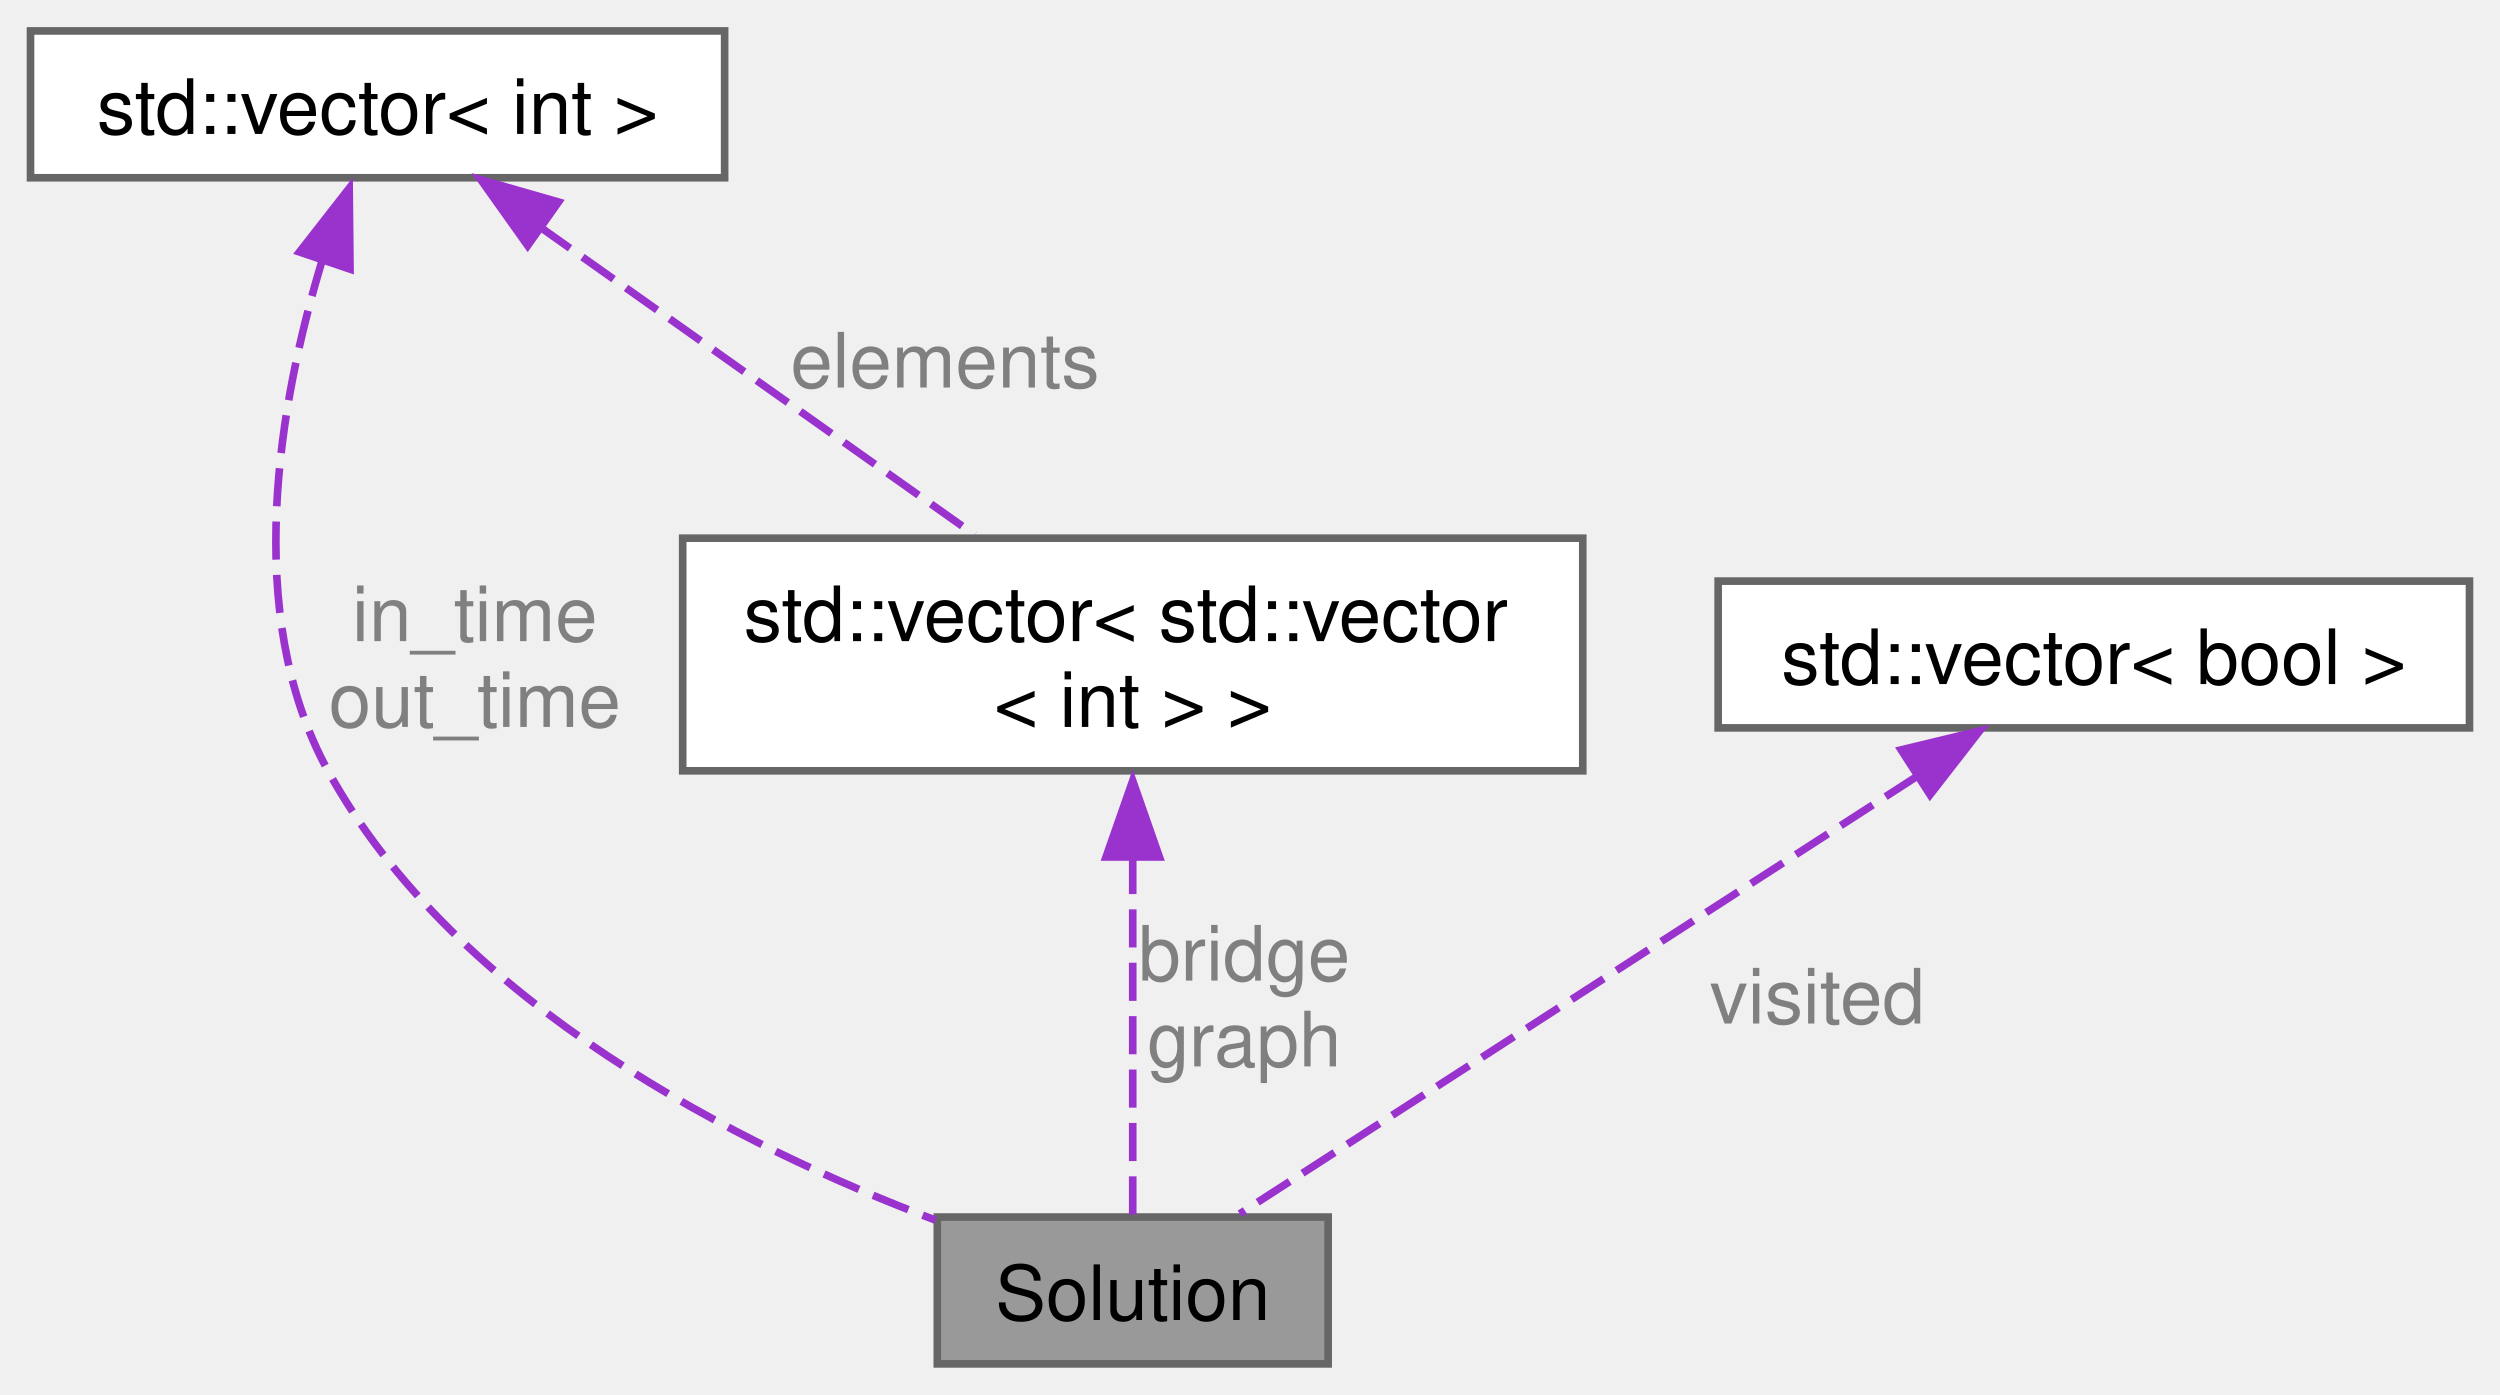
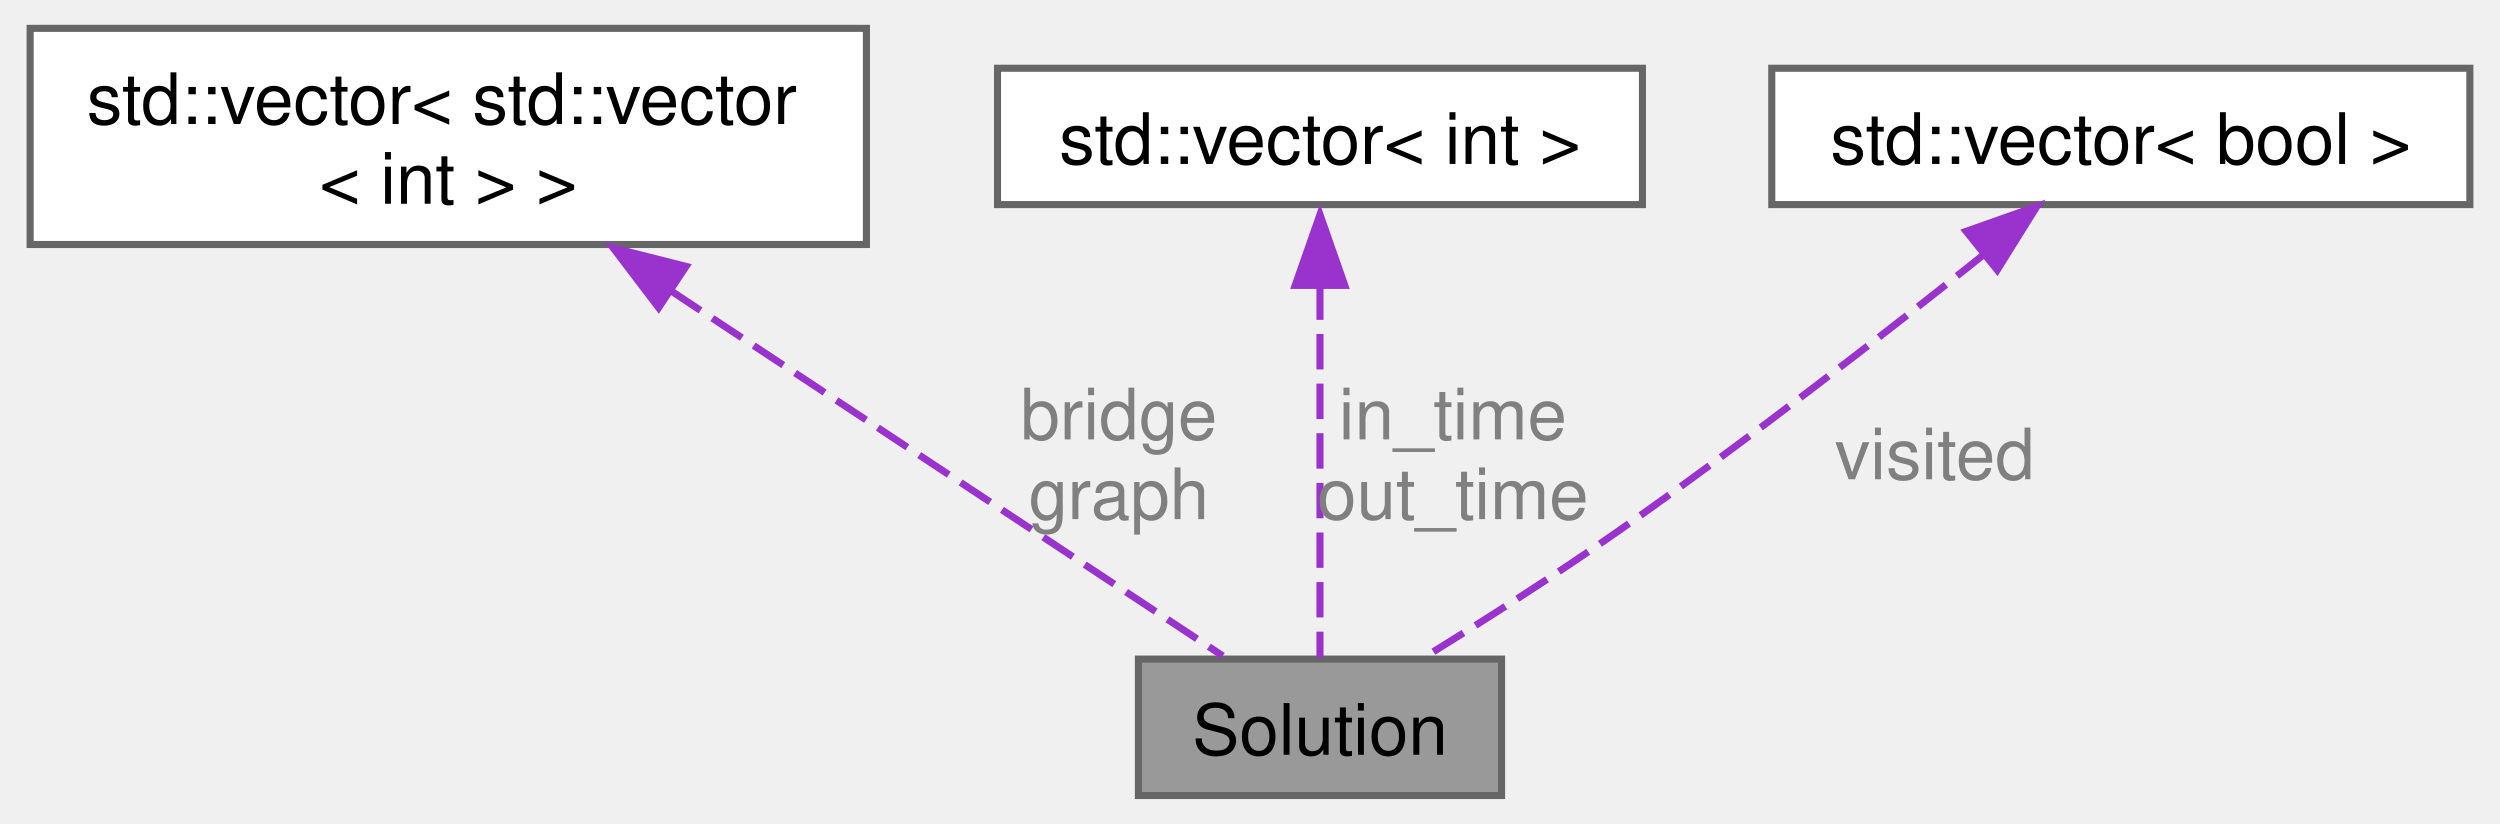
- <svg xmlns="http://www.w3.org/2000/svg" xmlns:xlink="http://www.w3.org/1999/xlink" width="328pt" height="183pt" viewBox="0.00 0.00 327.75 182.75">
-   <g id="graph0" class="graph" transform="scale(1 1) rotate(0) translate(4 178.75)">
+ <svg xmlns="http://www.w3.org/2000/svg" xmlns:xlink="http://www.w3.org/1999/xlink" width="352pt" height="116pt" viewBox="0.00 0.00 352.25 116.25">
+   <g id="graph0" class="graph" transform="scale(1 1) rotate(0) translate(4 112.25)">
    <g id="Node000001" class="node">
      <g id="a_Node000001">
        <a xlink:title=" ">
-           <polygon fill="#999999" stroke="#666666" points="170.12,-19.25 118.88,-19.25 118.88,0 170.12,0 170.12,-19.25" />
-           <text text-anchor="middle" x="144.5" y="-5.75" font-family="Helvetica,sans-Serif" font-size="10.00">Solution</text>
+           <polygon fill="#999999" stroke="#666666" points="207.62,-19.25 156.38,-19.25 156.38,0 207.62,0 207.62,-19.25" />
+           <text text-anchor="middle" x="182" y="-5.75" font-family="Helvetica,sans-Serif" font-size="10.00">Solution</text>
        </a>
      </g>
    </g>
    <g id="Node000002" class="node">
      <g id="a_Node000002">
        <a target="_blank" xlink:href="http://en.cppreference.com/w/cpp/container/vector.html" xlink:title=" ">
-           <polygon fill="white" stroke="#666666" points="203.5,-108.25 85.5,-108.25 85.5,-77.75 203.5,-77.75 203.5,-108.25" />
-           <text text-anchor="start" x="93.5" y="-94.75" font-family="Helvetica,sans-Serif" font-size="10.00">std::vector&lt; std::vector</text>
-           <text text-anchor="middle" x="144.5" y="-83.5" font-family="Helvetica,sans-Serif" font-size="10.00">&lt; int &gt; &gt;</text>
+           <polygon fill="white" stroke="#666666" points="118,-108.25 0,-108.25 0,-77.75 118,-77.75 118,-108.25" />
+           <text text-anchor="start" x="8" y="-94.75" font-family="Helvetica,sans-Serif" font-size="10.00">std::vector&lt; std::vector</text>
+           <text text-anchor="middle" x="59" y="-83.5" font-family="Helvetica,sans-Serif" font-size="10.00">&lt; int &gt; &gt;</text>
        </a>
      </g>
    </g>
    <g id="edge1_Node000001_Node000002" class="edge">
      <g id="a_edge1_Node000001_Node000002">
        <a xlink:title=" ">
-           <path fill="none" stroke="#9a32cd" stroke-dasharray="5,2" d="M144.5,-66.59C144.5,-50.52 144.5,-30.74 144.5,-19.52" />
-           <polygon fill="#9a32cd" stroke="#9a32cd" points="141,-66.45 144.5,-76.45 148,-66.45 141,-66.45" />
+           <path fill="none" stroke="#9a32cd" stroke-dasharray="5,2" d="M90.42,-71.21C115.56,-54.58 149.58,-32.07 168.28,-19.7" />
+           <polygon fill="#9a32cd" stroke="#9a32cd" points="88.68,-68.83 82.27,-77.26 92.55,-74.66 88.68,-68.83" />
        </a>
      </g>
-       <text text-anchor="middle" x="159.12" y="-50.25" font-family="Helvetica,sans-Serif" font-size="10.00" fill="grey"> bridge</text>
-       <text text-anchor="middle" x="159.12" y="-39" font-family="Helvetica,sans-Serif" font-size="10.00" fill="grey">graph</text>
+       <text text-anchor="middle" x="153.62" y="-50.25" font-family="Helvetica,sans-Serif" font-size="10.00" fill="grey"> bridge</text>
+       <text text-anchor="middle" x="153.62" y="-39" font-family="Helvetica,sans-Serif" font-size="10.00" fill="grey">graph</text>
    </g>
    <g id="Node000003" class="node">
      <g id="a_Node000003">
        <a target="_blank" xlink:href="http://en.cppreference.com/w/cpp/container/vector.html" xlink:title=" ">
-           <polygon fill="white" stroke="#666666" points="91,-174.75 0,-174.75 0,-155.5 91,-155.5 91,-174.75" />
-           <text text-anchor="middle" x="45.5" y="-161.25" font-family="Helvetica,sans-Serif" font-size="10.00">std::vector&lt; int &gt;</text>
+           <polygon fill="white" stroke="#666666" points="227.5,-102.62 136.5,-102.62 136.5,-83.38 227.5,-83.38 227.5,-102.62" />
+           <text text-anchor="middle" x="182" y="-89.12" font-family="Helvetica,sans-Serif" font-size="10.00">std::vector&lt; int &gt;</text>
        </a>
      </g>
    </g>
-     <g id="edge3_Node000001_Node000003" class="edge">
-       <g id="a_edge3_Node000001_Node000003">
+     <g id="edge2_Node000001_Node000003" class="edge">
+       <g id="a_edge2_Node000001_Node000003">
        <a xlink:title=" ">
-           <path fill="none" stroke="#9a32cd" stroke-dasharray="5,2" d="M38.28,-144.8C32.68,-126.39 27.61,-98.5 39,-77.75 55.82,-47.11 93.21,-28.46 118.65,-18.84" />
-           <polygon fill="#9a32cd" stroke="#9a32cd" points="35.26,-145.77 41.78,-154.12 41.89,-143.52 35.26,-145.77" />
+           <path fill="none" stroke="#9a32cd" stroke-dasharray="5,2" d="M182,-72.12C182,-55.3 182,-31.97 182,-19.44" />
+           <polygon fill="#9a32cd" stroke="#9a32cd" points="178.5,-71.98 182,-81.98 185.5,-71.98 178.5,-71.98" />
        </a>
      </g>
-       <text text-anchor="middle" x="58.25" y="-94.75" font-family="Helvetica,sans-Serif" font-size="10.00" fill="grey"> in_time</text>
-       <text text-anchor="middle" x="58.25" y="-83.5" font-family="Helvetica,sans-Serif" font-size="10.00" fill="grey">out_time</text>
-     </g>
-     <g id="edge2_Node000002_Node000003" class="edge">
-       <g id="a_edge2_Node000002_Node000003">
-         <a xlink:title=" ">
-           <path fill="none" stroke="#9a32cd" stroke-dasharray="5,2" d="M66.65,-149.15C83.52,-137.19 107.03,-120.54 123.79,-108.67" />
-           <polygon fill="#9a32cd" stroke="#9a32cd" points="65.18,-146.61 59.04,-155.24 69.22,-152.32 65.18,-146.61" />
-         </a>
-       </g>
-       <text text-anchor="middle" x="119.88" y="-128" font-family="Helvetica,sans-Serif" font-size="10.00" fill="grey"> elements</text>
+       <text text-anchor="middle" x="200.75" y="-50.25" font-family="Helvetica,sans-Serif" font-size="10.00" fill="grey"> in_time</text>
+       <text text-anchor="middle" x="200.75" y="-39" font-family="Helvetica,sans-Serif" font-size="10.00" fill="grey">out_time</text>
    </g>
    <g id="Node000004" class="node">
      <g id="a_Node000004">
        <a target="_blank" xlink:href="http://en.cppreference.com/w/cpp/container/vector.html" xlink:title=" ">
-           <polygon fill="white" stroke="#666666" points="319.75,-102.62 221.25,-102.62 221.25,-83.38 319.75,-83.38 319.75,-102.62" />
-           <text text-anchor="middle" x="270.5" y="-89.12" font-family="Helvetica,sans-Serif" font-size="10.00">std::vector&lt; bool &gt;</text>
+           <polygon fill="white" stroke="#666666" points="344.25,-102.62 245.75,-102.62 245.75,-83.38 344.25,-83.38 344.25,-102.62" />
+           <text text-anchor="middle" x="295" y="-89.12" font-family="Helvetica,sans-Serif" font-size="10.00">std::vector&lt; bool &gt;</text>
        </a>
      </g>
    </g>
-     <g id="edge4_Node000001_Node000004" class="edge">
-       <g id="a_edge4_Node000001_Node000004">
+     <g id="edge3_Node000001_Node000004" class="edge">
+       <g id="a_edge3_Node000001_Node000004">
        <a xlink:title=" ">
-           <path fill="none" stroke="#9a32cd" stroke-dasharray="5,2" d="M247.4,-77.08C221.42,-60.3 180.04,-33.58 158.53,-19.68" />
-           <polygon fill="#9a32cd" stroke="#9a32cd" points="245.24,-80.5 255.53,-82.98 249.03,-74.62 245.24,-80.5" />
+           <path fill="none" stroke="#9a32cd" stroke-dasharray="5,2" d="M275.8,-76.43C261.72,-65.19 241.99,-49.85 224,-37.25 215.23,-31.11 205.1,-24.67 196.99,-19.66" />
+           <polygon fill="#9a32cd" stroke="#9a32cd" points="273.18,-79.61 283.17,-83.14 277.56,-74.15 273.18,-79.61" />
        </a>
      </g>
-       <text text-anchor="middle" x="234.25" y="-44.62" font-family="Helvetica,sans-Serif" font-size="10.00" fill="grey"> visited</text>
+       <text text-anchor="middle" x="268.75" y="-44.62" font-family="Helvetica,sans-Serif" font-size="10.00" fill="grey"> visited</text>
    </g>
  </g>
</svg>
